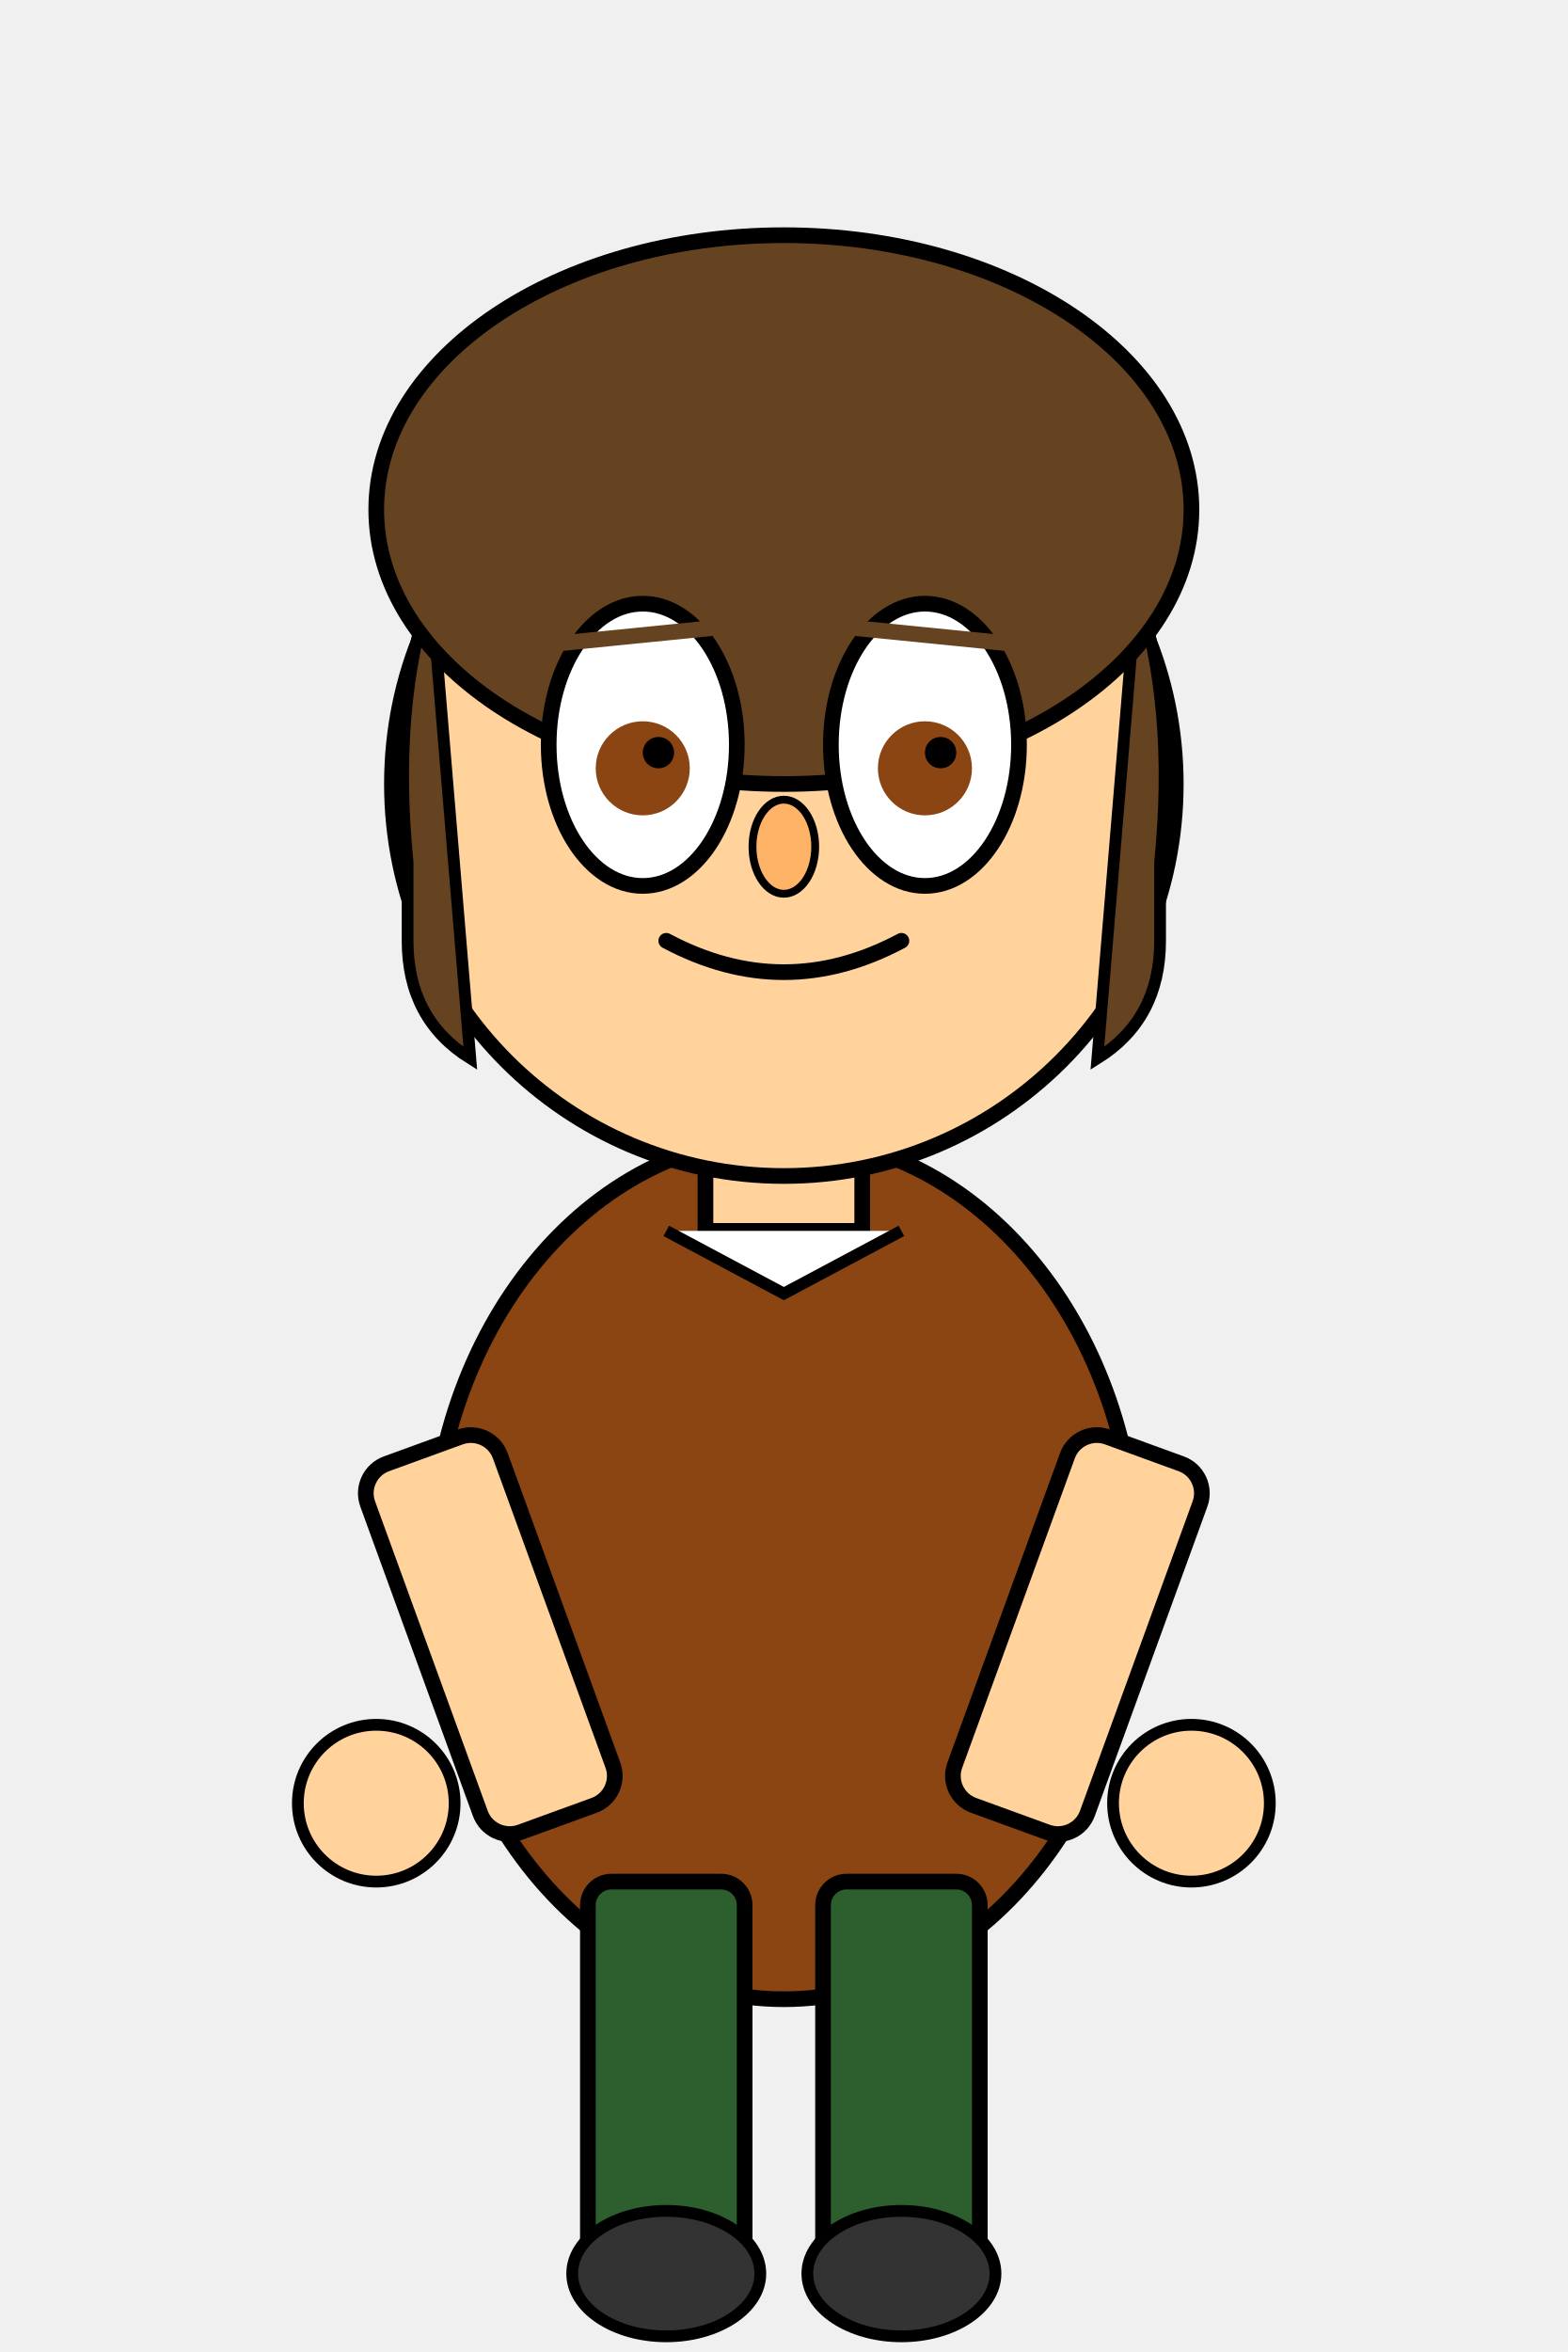
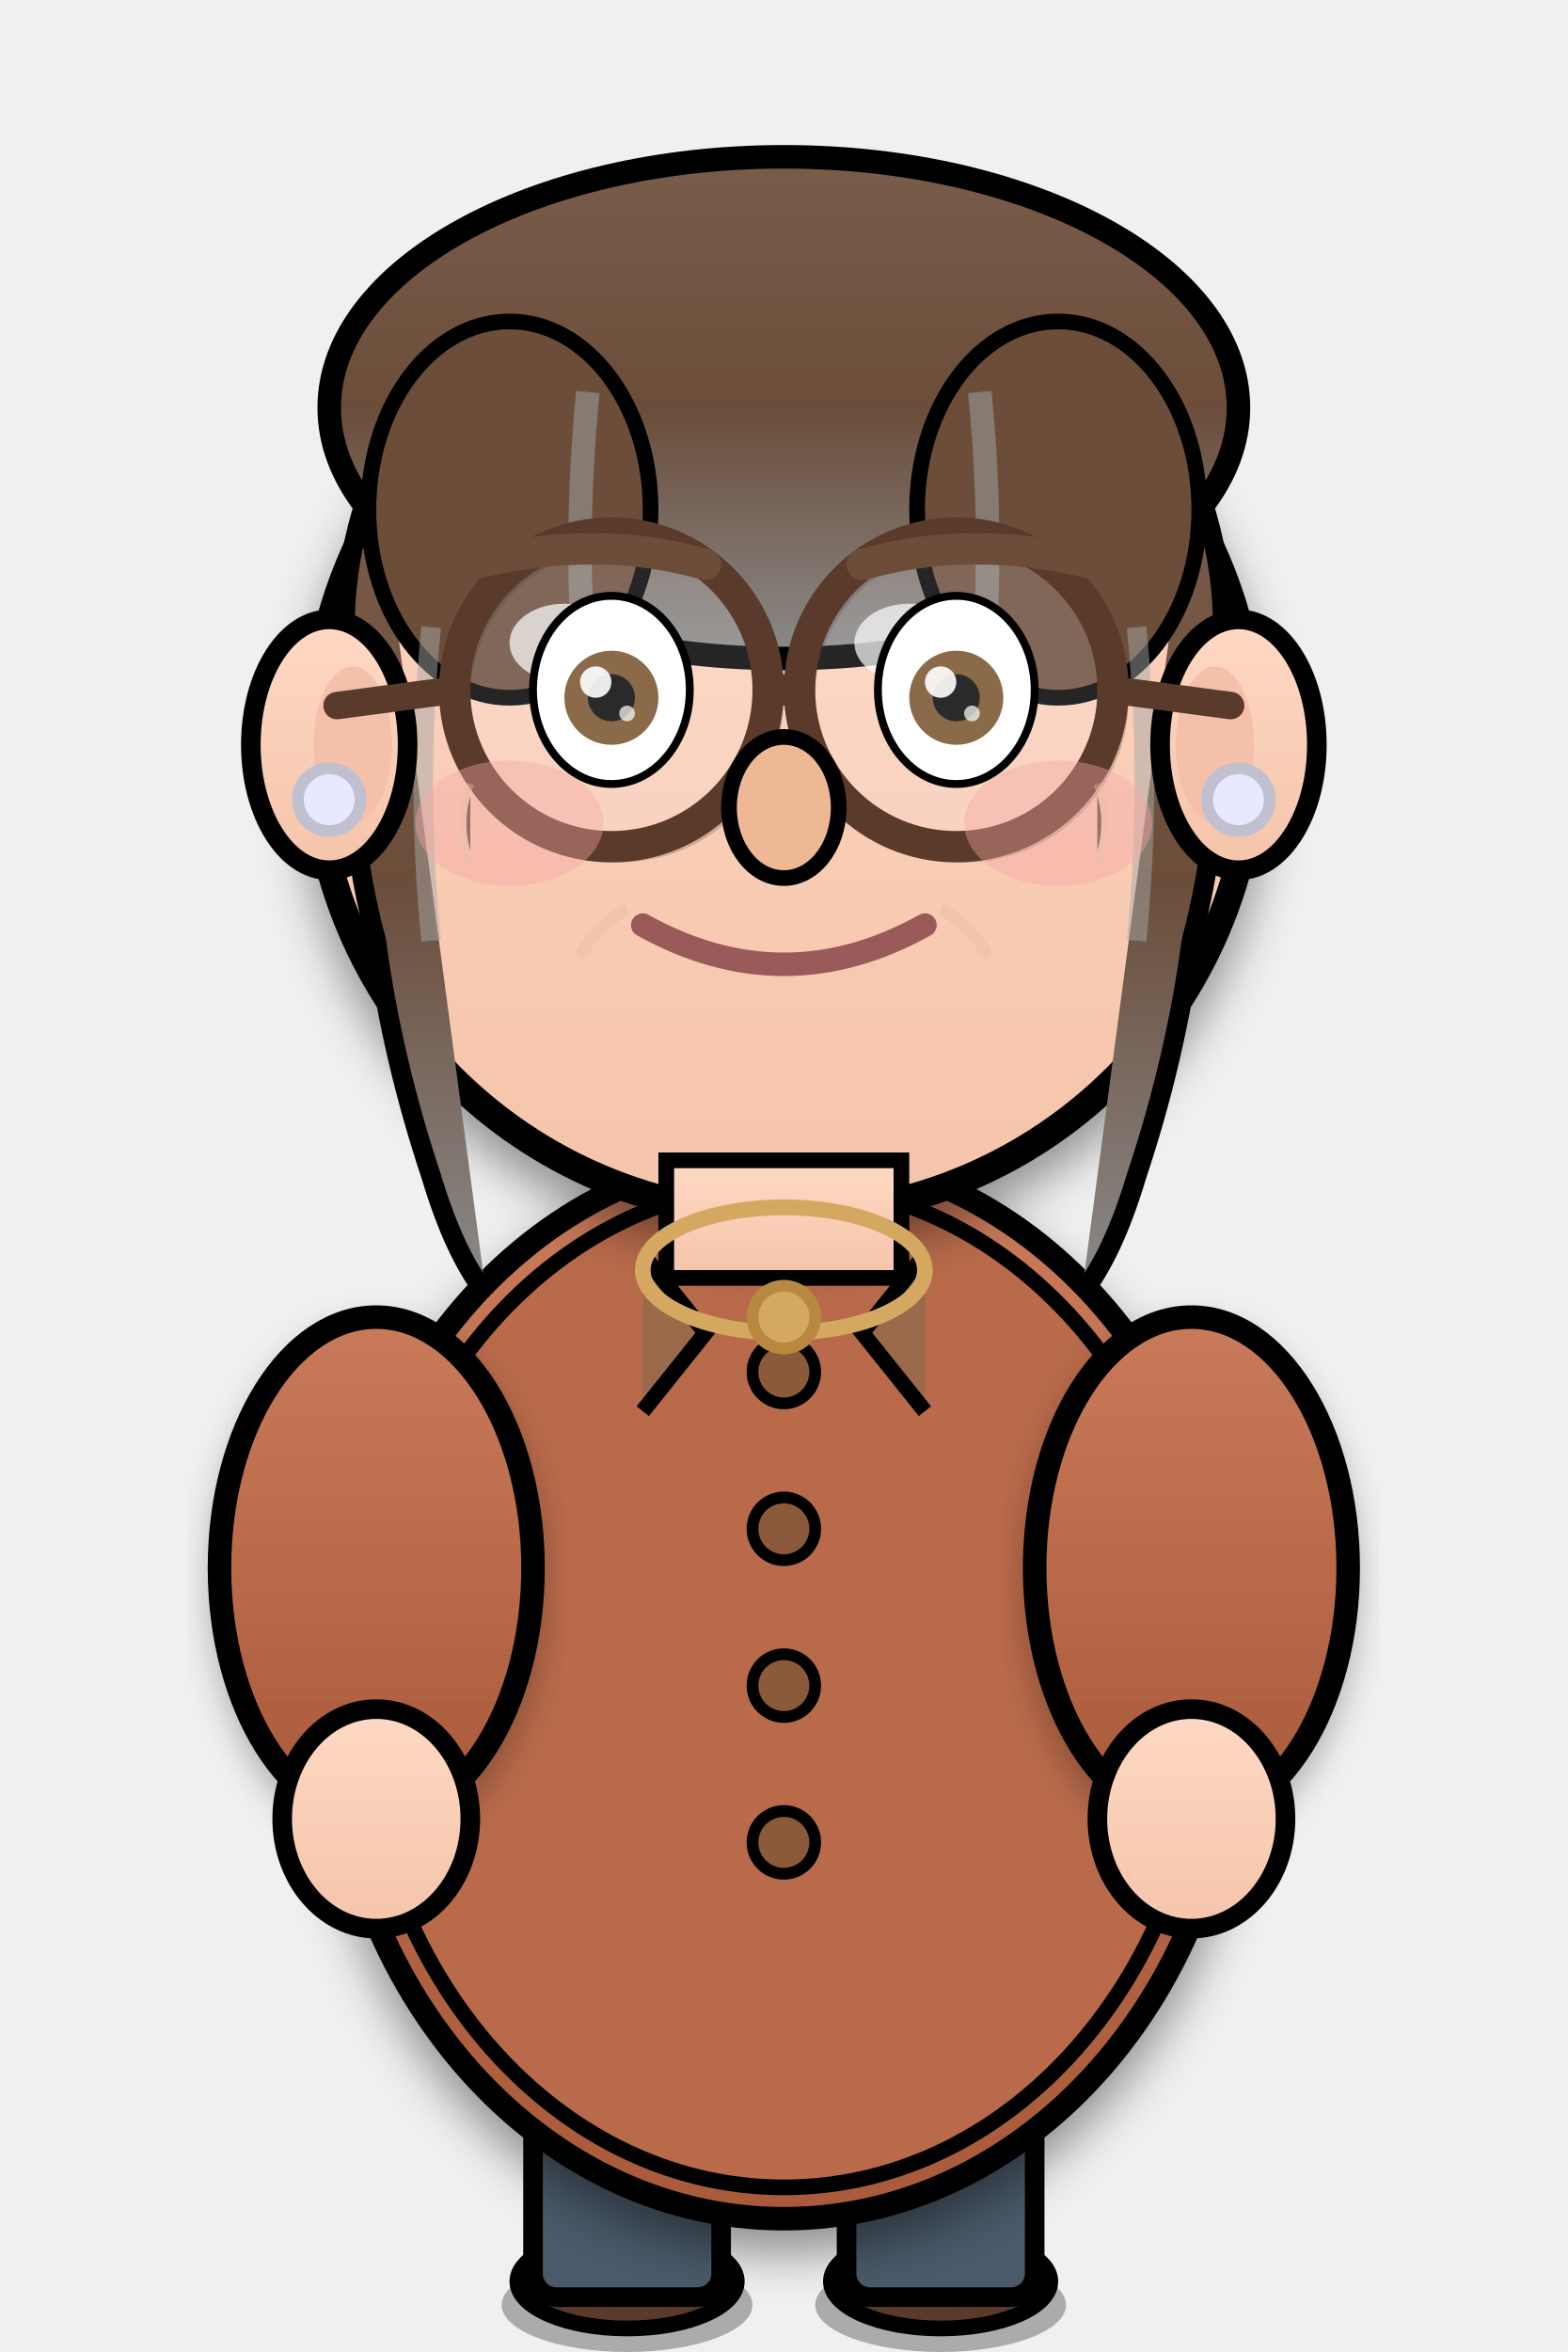
- <svg xmlns="http://www.w3.org/2000/svg" viewBox="0 0 200 300" width="200" height="300">
-   <ellipse cx="100" cy="200" rx="45" ry="55" fill="#8B4513" stroke="#000" stroke-width="2" />
-   <rect x="75" y="240" width="20" height="50" rx="3" fill="#2C5F2D" stroke="#000" stroke-width="2" />
-   <rect x="105" y="240" width="20" height="50" rx="3" fill="#2C5F2D" stroke="#000" stroke-width="2" />
-   <ellipse cx="85" cy="290" rx="12" ry="8" fill="#333" stroke="#000" stroke-width="1.5" />
-   <ellipse cx="115" cy="290" rx="12" ry="8" fill="#333" stroke="#000" stroke-width="1.5" />
-   <rect x="45" y="185" width="18" height="50" rx="4" fill="#FFD39B" stroke="#000" stroke-width="2" transform="rotate(-20 54 185)" />
-   <rect x="137" y="185" width="18" height="50" rx="4" fill="#FFD39B" stroke="#000" stroke-width="2" transform="rotate(20 146 185)" />
-   <circle cx="48" cy="230" r="10" fill="#FFD39B" stroke="#000" stroke-width="1.5" />
-   <circle cx="152" cy="230" r="10" fill="#FFD39B" stroke="#000" stroke-width="1.5" />
-   <rect x="90" y="145" width="20" height="12" fill="#FFD39B" stroke="#000" stroke-width="2" />
-   <circle cx="100" cy="100" r="50" fill="#FFD39B" stroke="#000" stroke-width="2" />
-   <path d="M 55 75 Q 50 90 52 110 L 52 120 Q 52 130 60 135 L 55 75 Z" fill="#654321" stroke="#000" stroke-width="1.5" />
-   <path d="M 145 75 Q 150 90 148 110 L 148 120 Q 148 130 140 135 L 145 75 Z" fill="#654321" stroke="#000" stroke-width="1.5" />
-   <ellipse cx="100" cy="65" rx="52" ry="35" fill="#654321" stroke="#000" stroke-width="2" />
-   <ellipse cx="82" cy="95" rx="12" ry="18" fill="#FFF" stroke="#000" stroke-width="2" />
-   <ellipse cx="118" cy="95" rx="12" ry="18" fill="#FFF" stroke="#000" stroke-width="2" />
-   <circle cx="82" cy="98" r="6" fill="#8B4513" />
-   <circle cx="118" cy="98" r="6" fill="#8B4513" />
-   <circle cx="84" cy="96" r="2" fill="#000" />
-   <circle cx="120" cy="96" r="2" fill="#000" />
-   <line x1="72" y1="82" x2="92" y2="80" stroke="#654321" stroke-width="2" stroke-linecap="round" />
-   <line x1="108" y1="80" x2="128" y2="82" stroke="#654321" stroke-width="2" stroke-linecap="round" />
-   <ellipse cx="100" cy="108" rx="4" ry="6" fill="#FFB366" stroke="#000" stroke-width="1" />
-   <path d="M 85 120 Q 100 128 115 120" fill="none" stroke="#000" stroke-width="2" stroke-linecap="round" />
-   <path d="M 85 157 L 100 165 L 115 157" fill="#FFF" stroke="#000" stroke-width="1.5" />
+ <svg xmlns="http://www.w3.org/2000/svg" viewBox="0 0 200 300">
+   <defs>
+     <linearGradient id="hairGrad" x1="0%" y1="0%" x2="0%" y2="100%">
+       <stop offset="0%" style="stop-color:#7a5c4a" />
+       <stop offset="50%" style="stop-color:#6b4d3a" />
+       <stop offset="100%" style="stop-color:#8a8a8a" />
+     </linearGradient>
+     <linearGradient id="sweaterGrad" x1="0%" y1="0%" x2="0%" y2="100%">
+       <stop offset="0%" style="stop-color:#c97a5a" />
+       <stop offset="100%" style="stop-color:#a85a3a" />
+     </linearGradient>
+     <linearGradient id="skinGrad" x1="0%" y1="0%" x2="0%" y2="100%">
+       <stop offset="0%" style="stop-color:#ffd9c4" />
+       <stop offset="100%" style="stop-color:#f5c4aa" />
+     </linearGradient>
+     <filter id="shadow">
+       <feDropShadow dx="0" dy="3" stdDeviation="3" flood-opacity="0.4" />
+     </filter>
+     <filter id="lightShadow">
+       <feDropShadow dx="0" dy="2" stdDeviation="2" flood-opacity="0.25" />
+     </filter>
+   </defs>
+   <ellipse cx="80" cy="294" rx="16" ry="6" fill="#0a0a0a" opacity="0.3" />
+   <ellipse cx="120" cy="294" rx="16" ry="6" fill="#0a0a0a" opacity="0.3" />
+   <ellipse cx="80" cy="291" rx="14" ry="6" fill="#5a3a2a" stroke="#000" stroke-width="2" />
+   <ellipse cx="120" cy="291" rx="14" ry="6" fill="#5a3a2a" stroke="#000" stroke-width="2" />
+   <rect x="68" y="265" width="24" height="28" fill="#4a5a6a" stroke="#000" stroke-width="2.5" rx="3" />
+   <rect x="108" y="265" width="24" height="28" fill="#4a5a6a" stroke="#000" stroke-width="2.5" rx="3" />
+   <ellipse cx="100" cy="215" rx="58" ry="68" fill="url(#sweaterGrad)" stroke="#000" stroke-width="3" filter="url(#shadow)" />
+   <ellipse cx="100" cy="215" rx="54" ry="64" fill="#b86a4a" stroke="#000" stroke-width="2" />
+   <circle cx="100" cy="175" r="4" fill="#8b5a3a" stroke="#000" stroke-width="1.5" />
+   <circle cx="100" cy="195" r="4" fill="#8b5a3a" stroke="#000" stroke-width="1.5" />
+   <circle cx="100" cy="215" r="4" fill="#8b5a3a" stroke="#000" stroke-width="1.5" />
+   <circle cx="100" cy="235" r="4" fill="#8b5a3a" stroke="#000" stroke-width="1.5" />
+   <path d="M82,160 L90,170 L82,180" fill="#9a6a4a" stroke="#000" stroke-width="2" />
+   <path d="M118,160 L110,170 L118,180" fill="#9a6a4a" stroke="#000" stroke-width="2" />
+   <ellipse cx="48" cy="200" rx="20" ry="32" fill="url(#sweaterGrad)" stroke="#000" stroke-width="3" filter="url(#lightShadow)" />
+   <ellipse cx="152" cy="200" rx="20" ry="32" fill="url(#sweaterGrad)" stroke="#000" stroke-width="3" filter="url(#lightShadow)" />
+   <ellipse cx="48" cy="232" rx="12" ry="14" fill="url(#skinGrad)" stroke="#000" stroke-width="2.5" />
+   <ellipse cx="152" cy="232" rx="12" ry="14" fill="url(#skinGrad)" stroke="#000" stroke-width="2.5" />
+   <circle cx="100" cy="95" r="60" fill="url(#skinGrad)" stroke="#000" stroke-width="3.5" filter="url(#shadow)" />
+   <ellipse cx="100" cy="52" rx="58" ry="32" fill="url(#hairGrad)" stroke="#000" stroke-width="3" />
+   <path d="M48,60 Q42,75 45,90 Q44,105 48,120 Q50,135 55,150 Q58,160 62,165" fill="url(#hairGrad)" stroke="#000" stroke-width="2.5" />
+   <path d="M152,60 Q158,75 155,90 Q156,105 152,120 Q150,135 145,150 Q142,160 138,165" fill="url(#hairGrad)" stroke="#000" stroke-width="2.5" />
+   <ellipse cx="65" cy="65" rx="18" ry="24" fill="#6b4d3a" stroke="#000" stroke-width="2" />
+   <ellipse cx="135" cy="65" rx="18" ry="24" fill="#6b4d3a" stroke="#000" stroke-width="2" />
+   <path d="M75,50 Q73,70 75,90" stroke="#989898" stroke-width="3" fill="none" opacity="0.6" />
+   <path d="M125,50 Q127,70 125,90" stroke="#989898" stroke-width="3" fill="none" opacity="0.6" />
+   <path d="M55,80 Q53,100 55,120" stroke="#a8a8a8" stroke-width="2.5" fill="none" opacity="0.5" />
+   <path d="M145,80 Q147,100 145,120" stroke="#a8a8a8" stroke-width="2.5" fill="none" opacity="0.5" />
+   <ellipse cx="42" cy="95" rx="10" ry="16" fill="url(#skinGrad)" stroke="#000" stroke-width="2.5" />
+   <ellipse cx="45" cy="95" rx="5" ry="10" fill="#f5c0aa" />
+   <ellipse cx="158" cy="95" rx="10" ry="16" fill="url(#skinGrad)" stroke="#000" stroke-width="2.5" />
+   <ellipse cx="155" cy="95" rx="5" ry="10" fill="#f5c0aa" />
+   <circle cx="42" cy="102" r="4" fill="#e8e8ff" stroke="#c0c0d0" stroke-width="1.5" />
+   <circle cx="158" cy="102" r="4" fill="#e8e8ff" stroke="#c0c0d0" stroke-width="1.5" />
+   <circle cx="78" cy="88" r="20" fill="none" stroke="#1a1a1a" stroke-width="2" opacity="0.2" transform="translate(1,1)" />
+   <circle cx="122" cy="88" r="20" fill="none" stroke="#1a1a1a" stroke-width="2" opacity="0.2" transform="translate(1,1)" />
+   <circle cx="78" cy="88" r="20" fill="rgba(248,248,255,0.15)" stroke="#5a3a2a" stroke-width="4" />
+   <circle cx="122" cy="88" r="20" fill="rgba(248,248,255,0.15)" stroke="#5a3a2a" stroke-width="4" />
+   <line x1="98" y1="88" x2="102" y2="88" stroke="#5a3a2a" stroke-width="4" />
+   <line x1="58" y1="88" x2="43" y2="90" stroke="#5a3a2a" stroke-width="3.5" stroke-linecap="round" />
+   <line x1="142" y1="88" x2="157" y2="90" stroke="#5a3a2a" stroke-width="3.5" stroke-linecap="round" />
+   <ellipse cx="72" cy="82" rx="7" ry="5" fill="#fff" opacity="0.7" />
+   <ellipse cx="116" cy="82" rx="7" ry="5" fill="#fff" opacity="0.7" />
+   <circle cx="83" cy="93" r="4" fill="#fff" opacity="0.4" />
+   <circle cx="127" cy="93" r="4" fill="#fff" opacity="0.4" />
+   <ellipse cx="78" cy="88" rx="10" ry="12" fill="#fff" stroke="#000" stroke-width="1" />
+   <ellipse cx="122" cy="88" rx="10" ry="12" fill="#fff" stroke="#000" stroke-width="1" />
+   <circle cx="78" cy="89" r="6" fill="#8b6a4a" />
+   <circle cx="122" cy="89" r="6" fill="#8b6a4a" />
+   <circle cx="78" cy="89" r="3" fill="#2a2a2a" />
+   <circle cx="122" cy="89" r="3" fill="#2a2a2a" />
+   <circle cx="76" cy="87" r="2" fill="#fff" opacity="0.9" />
+   <circle cx="120" cy="87" r="2" fill="#fff" opacity="0.9" />
+   <circle cx="80" cy="91" r="1" fill="#fff" opacity="0.7" />
+   <circle cx="124" cy="91" r="1" fill="#fff" opacity="0.7" />
+   <path d="M60,72 Q76,68 90,72" stroke="#6b4d3a" stroke-width="4" fill="none" stroke-linecap="round" />
+   <path d="M110,72 Q124,68 140,72" stroke="#6b4d3a" stroke-width="4" fill="none" stroke-linecap="round" />
+   <ellipse cx="100" cy="103" rx="7" ry="9" fill="#eeb895" stroke="#000" stroke-width="2" />
+   <path d="M82,118 Q100,128 118,118" stroke="#9b5a5a" stroke-width="3" fill="none" stroke-linecap="round" />
+   <path d="M80,116 Q76,118 74,122" stroke="#e5c0a5" stroke-width="1.5" fill="none" opacity="0.5" />
+   <path d="M120,116 Q124,118 126,122" stroke="#e5c0a5" stroke-width="1.5" fill="none" opacity="0.5" />
+   <ellipse cx="65" cy="105" rx="12" ry="8" fill="#f5a5a5" opacity="0.4" />
+   <ellipse cx="135" cy="105" rx="12" ry="8" fill="#f5a5a5" opacity="0.4" />
+   <path d="M60,100 Q58,105 60,110" stroke="#e5c0a5" stroke-width="1" opacity="0.4" />
+   <path d="M140,100 Q142,105 140,110" stroke="#e5c0a5" stroke-width="1" opacity="0.4" />
+   <rect x="85" y="148" width="30" height="15" fill="url(#skinGrad)" stroke="#000" stroke-width="2" />
+   <ellipse cx="100" cy="162" rx="18" ry="8" fill="none" stroke="#d4a860" stroke-width="2" />
+   <circle cx="100" cy="168" r="4" fill="#d4a860" stroke="#b88840" stroke-width="1.5" />
</svg>
